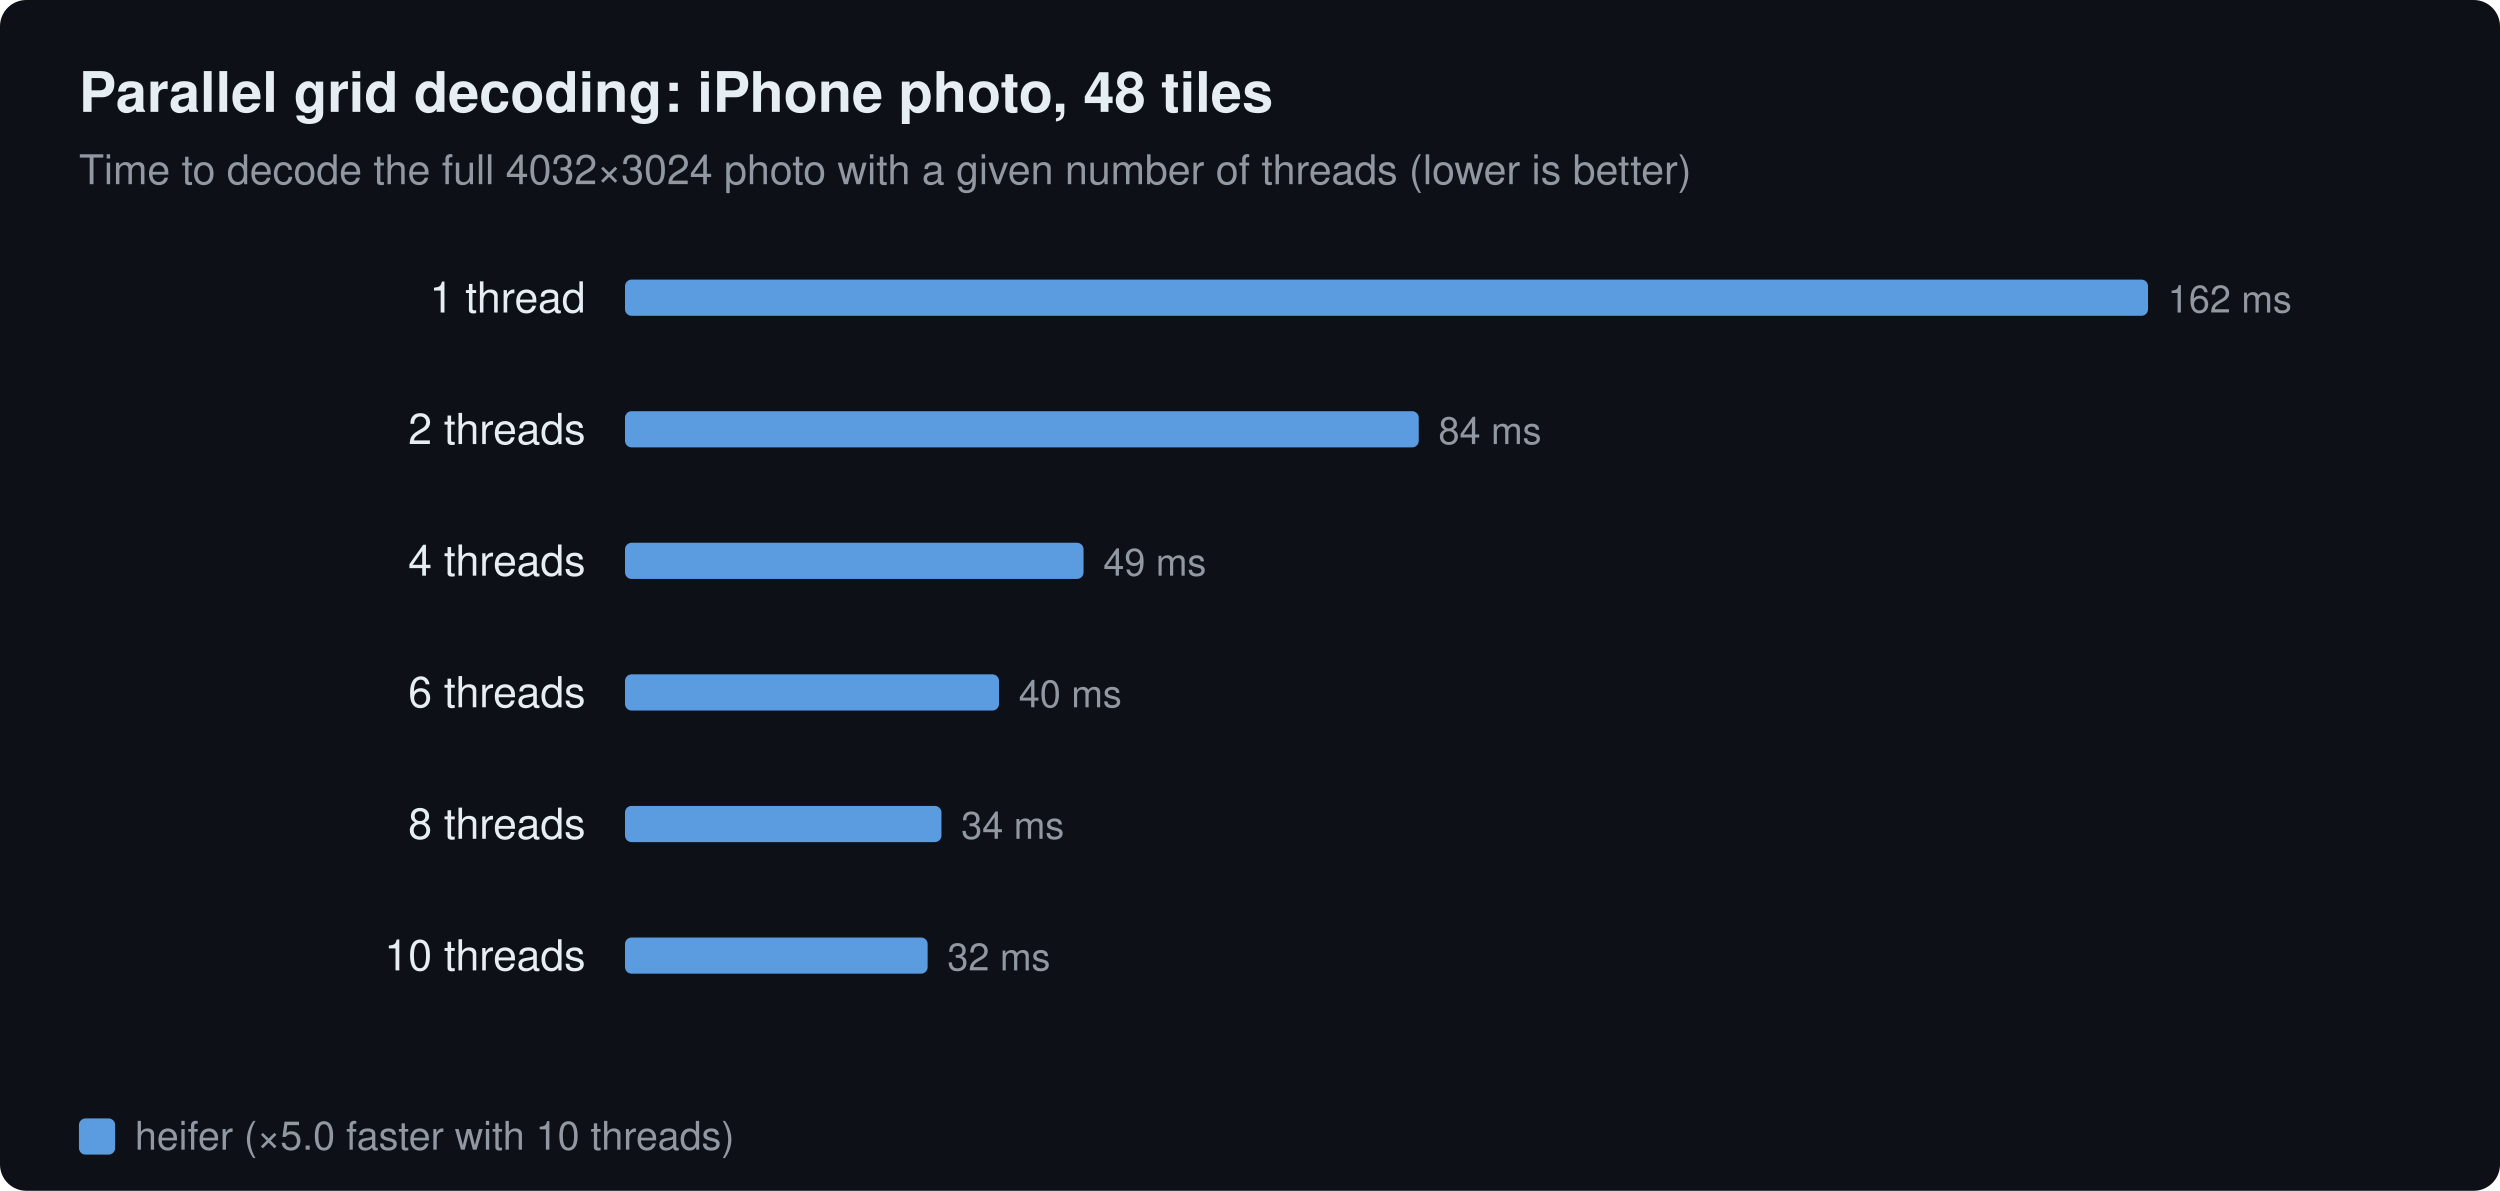
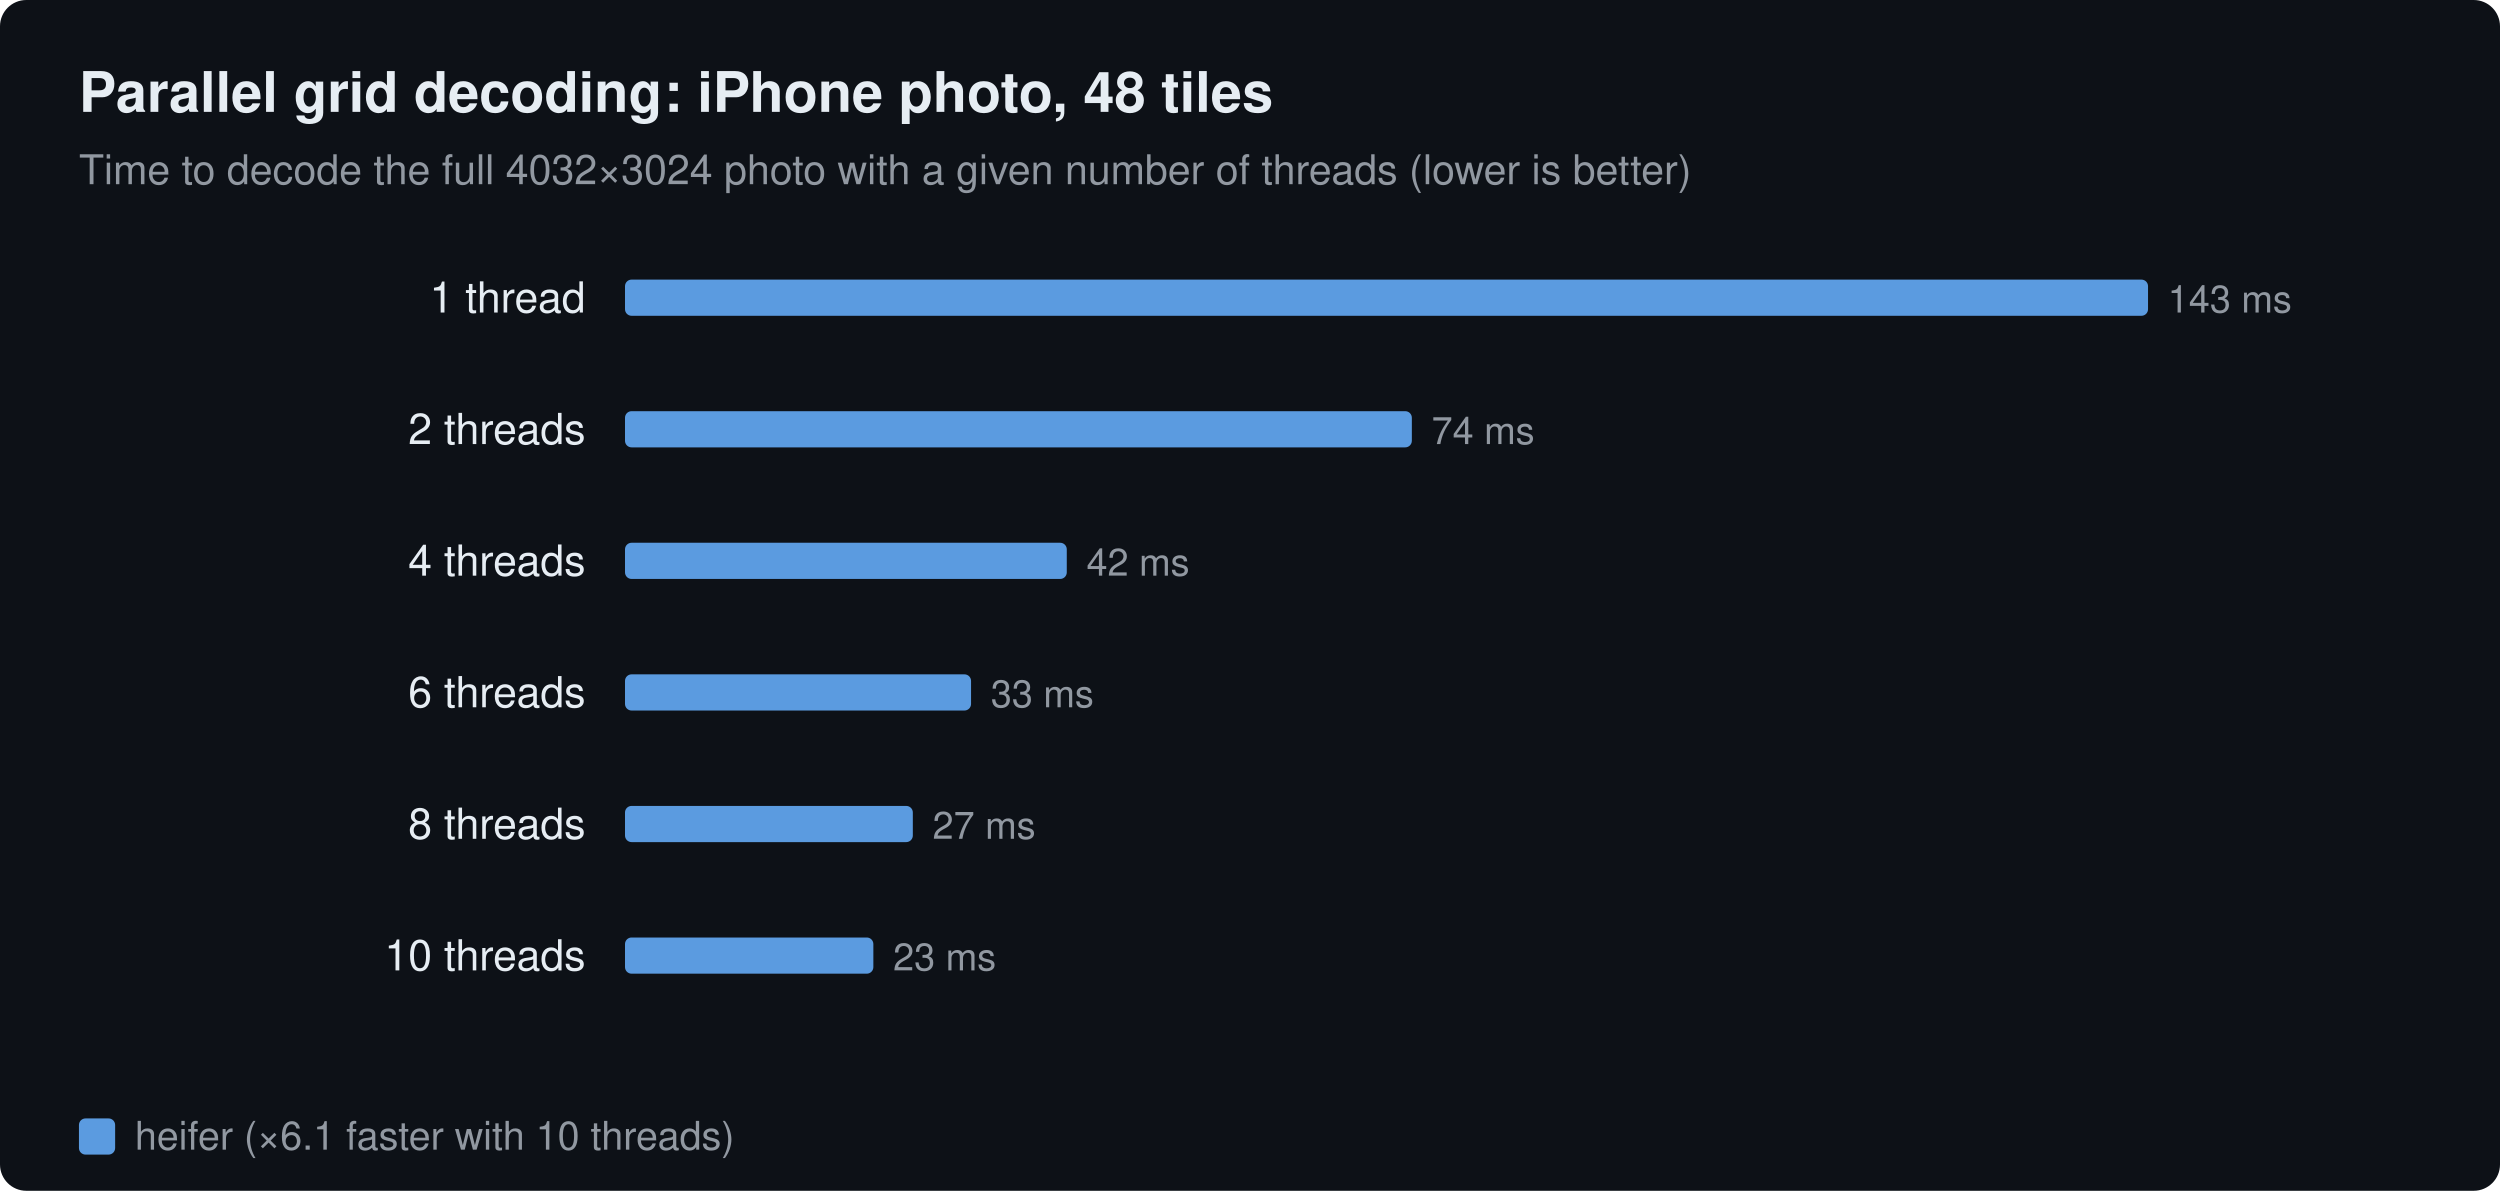
<svg xmlns="http://www.w3.org/2000/svg" width="760" height="362" viewBox="0 0 760 362" font-family="-apple-system,BlinkMacSystemFont,Segoe UI,Helvetica,Arial,sans-serif">
  <rect width="100%" height="100%" rx="8" fill="#0d1117" />
  <text x="24" y="34" font-size="17" font-weight="600" fill="#e6edf3">Parallel grid decoding: iPhone photo, 48 tiles</text>
  <text x="24" y="56" font-size="12.5" fill="#9198a1">Time to decode the full 4032×3024 photo with a given number of threads (lower is better)</text>
  <rect x="24" y="340" width="11" height="11" rx="2" fill="#5b9be0" />
-   <text x="41" y="349.5" font-size="12" fill="#9198a1">heifer (×5.0 faster with 10 threads)</text>
+   <text x="41" y="349.5" font-size="12" fill="#9198a1">heifer (×6.1 faster with 10 threads)</text>
  <text x="178" y="95.0" font-size="13" text-anchor="end" fill="#e6edf3">1 thread</text>
  <rect x="190" y="85" width="463.0" height="11" rx="2" fill="#5b9be0" />
-   <text x="659.0" y="95" font-size="11.5" fill="#9198a1">162 ms</text>
+   <text x="659.0" y="95" font-size="11.5" fill="#9198a1">143 ms</text>
  <text x="178" y="135.0" font-size="13" text-anchor="end" fill="#e6edf3">2 threads</text>
-   <rect x="190" y="125" width="241.3" height="11" rx="2" fill="#5b9be0" />
-   <text x="437.3" y="135" font-size="11.5" fill="#9198a1">84 ms</text>
+   <rect x="190" y="125" width="239.2" height="11" rx="2" fill="#5b9be0" />
+   <text x="435.2" y="135" font-size="11.5" fill="#9198a1">74 ms</text>
  <text x="178" y="175.0" font-size="13" text-anchor="end" fill="#e6edf3">4 threads</text>
-   <rect x="190" y="165" width="139.4" height="11" rx="2" fill="#5b9be0" />
-   <text x="335.4" y="175" font-size="11.5" fill="#9198a1">49 ms</text>
+   <rect x="190" y="165" width="134.3" height="11" rx="2" fill="#5b9be0" />
+   <text x="330.3" y="175" font-size="11.5" fill="#9198a1">42 ms</text>
  <text x="178" y="215.0" font-size="13" text-anchor="end" fill="#e6edf3">6 threads</text>
-   <rect x="190" y="205" width="113.7" height="11" rx="2" fill="#5b9be0" />
-   <text x="309.7" y="215" font-size="11.5" fill="#9198a1">40 ms</text>
+   <rect x="190" y="205" width="105.2" height="11" rx="2" fill="#5b9be0" />
+   <text x="301.2" y="215" font-size="11.5" fill="#9198a1">33 ms</text>
  <text x="178" y="255.0" font-size="13" text-anchor="end" fill="#e6edf3">8 threads</text>
-   <rect x="190" y="245" width="96.2" height="11" rx="2" fill="#5b9be0" />
-   <text x="292.2" y="255" font-size="11.5" fill="#9198a1">34 ms</text>
+   <rect x="190" y="245" width="87.5" height="11" rx="2" fill="#5b9be0" />
+   <text x="283.5" y="255" font-size="11.5" fill="#9198a1">27 ms</text>
  <text x="178" y="295.0" font-size="13" text-anchor="end" fill="#e6edf3">10 threads</text>
-   <rect x="190" y="285" width="92.0" height="11" rx="2" fill="#5b9be0" />
-   <text x="288.0" y="295" font-size="11.5" fill="#9198a1">32 ms</text>
+   <rect x="190" y="285" width="75.5" height="11" rx="2" fill="#5b9be0" />
+   <text x="271.5" y="295" font-size="11.5" fill="#9198a1">23 ms</text>
</svg>
